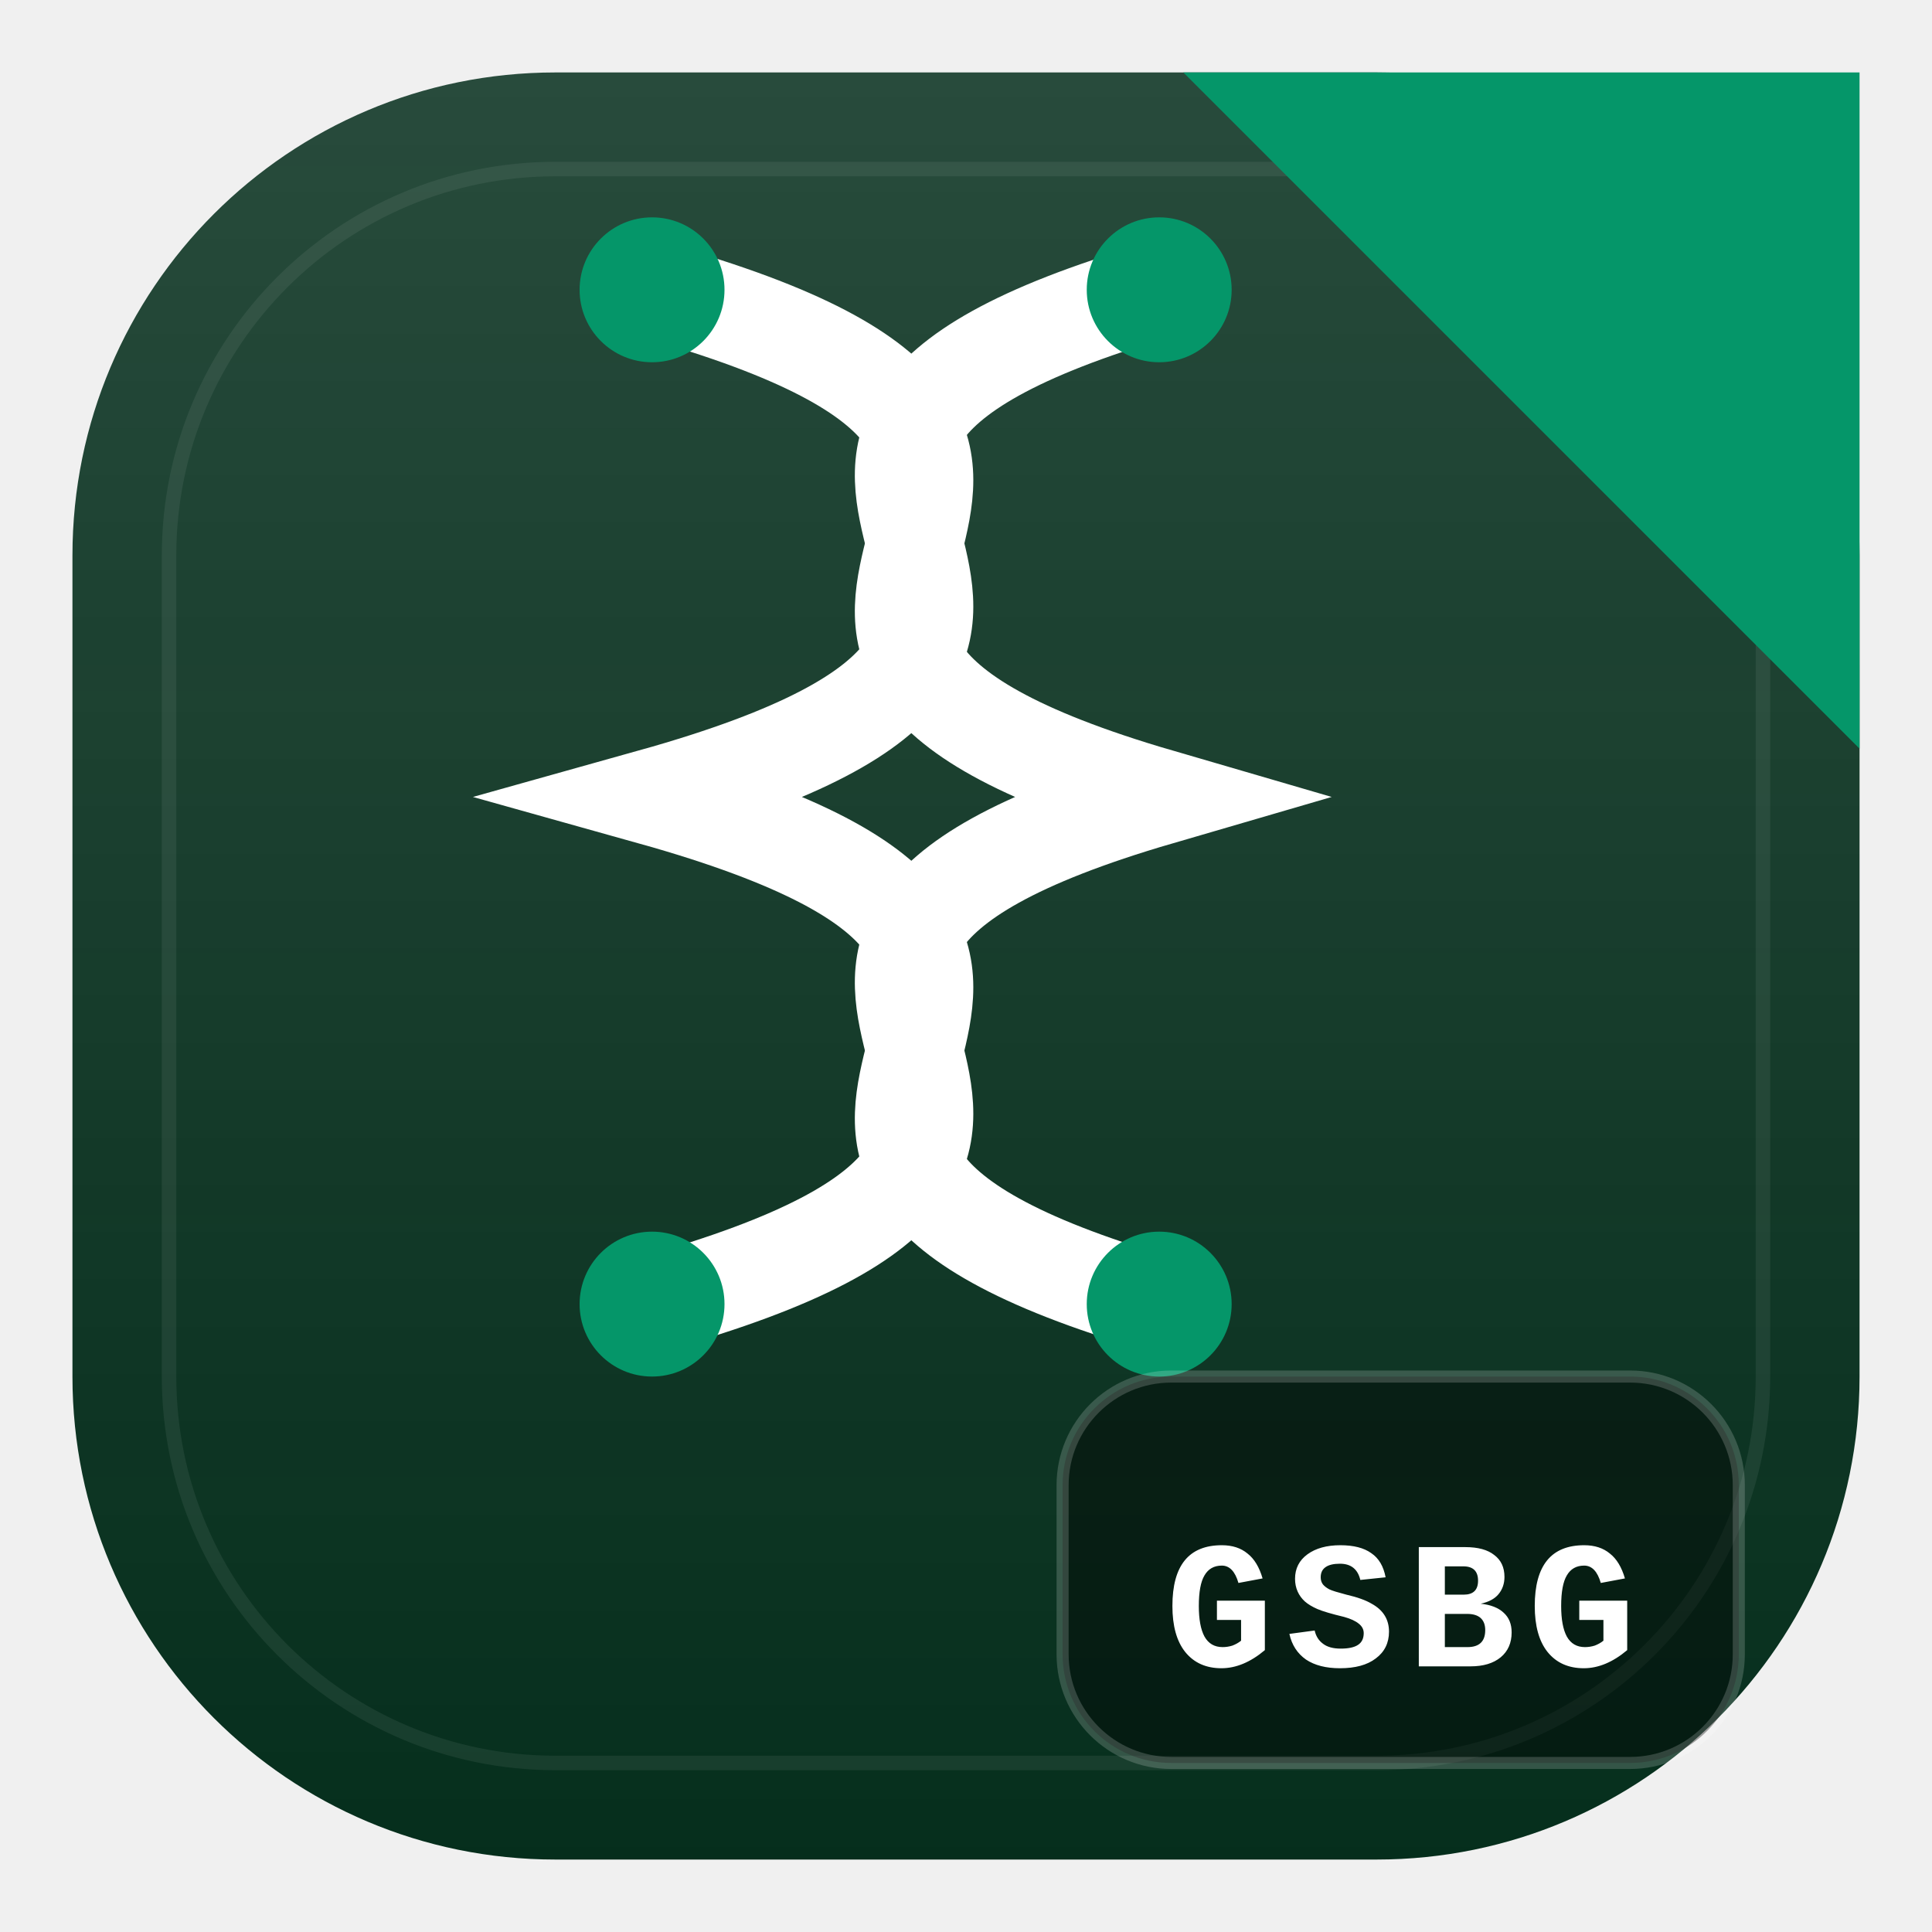
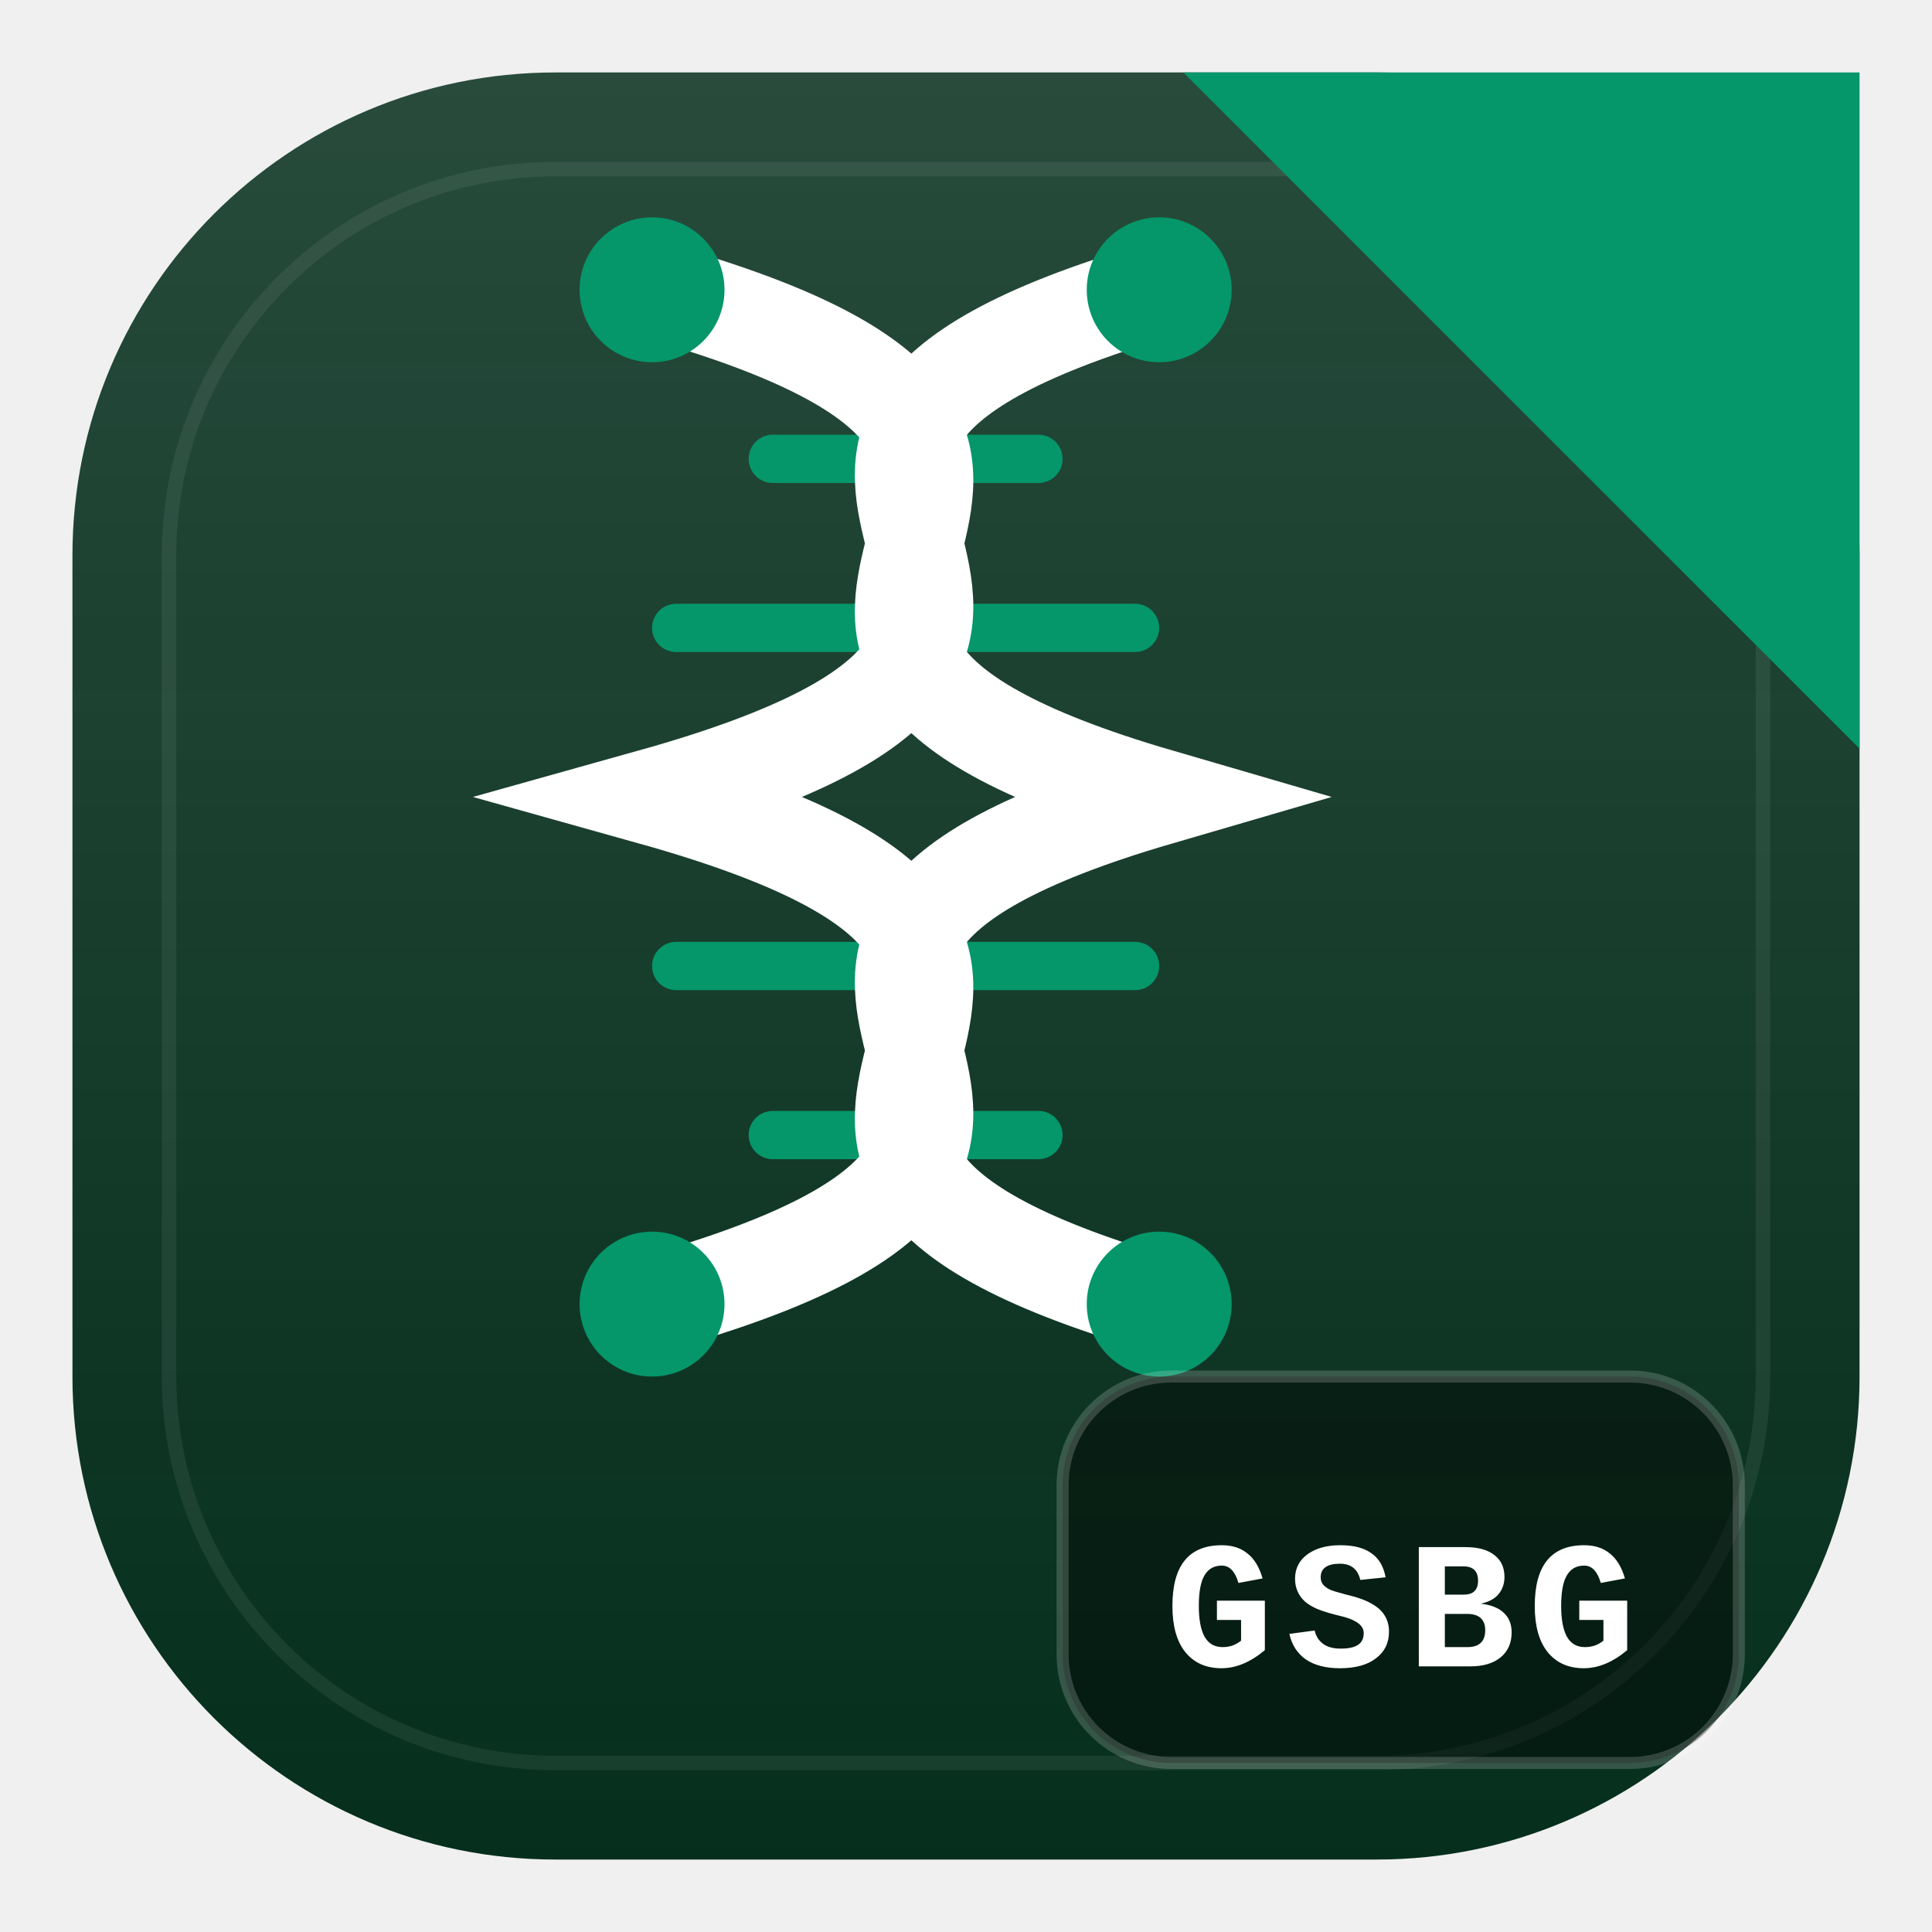
<svg xmlns="http://www.w3.org/2000/svg" viewBox="0 0 80 80" width="1024" height="1024">
  <defs>
    <linearGradient id="tileGrad" x1="0" y1="0" x2="0" y2="1">
      <stop offset="0" stop-color="#052e1c" stop-opacity="0.85" />
      <stop offset="1" stop-color="#052e1c" />
    </linearGradient>
  </defs>
  <rect x="3" y="3" width="74" height="74" rx="20" fill="url(#tileGrad)" />
  <rect x="7" y="7" width="66" height="66" rx="16" fill="none" stroke="rgba(255,255,255,0.07)" stroke-width="0.6" />
  <path d="M 77 3 L 77 31 L 49 3 Z" fill="#059669" />
+   <g stroke="#059669" stroke-width="2" stroke-linecap="round">
+     <line x1="32" y1="19" x2="43" y2="19" />
+     <line x1="28" y1="26" x2="47" y2="26" />
+     <line x1="28" y1="40" x2="47" y2="40" />
+     <line x1="32" y1="47" x2="43" y2="47" />
+   </g>
  <g fill="none" stroke="#ffffff" stroke-width="4" stroke-linecap="round">
    <path d="M 27 12 C 52 19, 24 26, 48 33 C 24 40, 52 47, 27 54" />
    <path d="M 48 12 C 24 19, 52 26, 27 33 C 52 40, 24 47, 48 54" />
  </g>
  <circle cx="27" cy="12" r="3" fill="#059669" />
  <circle cx="48" cy="12" r="3" fill="#059669" />
  <circle cx="27" cy="54" r="3" fill="#059669" />
  <circle cx="48" cy="54" r="3" fill="#059669" />
  <g transform="translate(44 57)">
    <rect x="0" y="0" width="28" height="16" rx="4.5" fill="rgba(0,0,0,0.42)" />
    <rect x="0" y="0" width="28" height="16" rx="4.5" fill="none" stroke="rgba(255,255,255,0.18)" stroke-width="0.5" />
    <text x="14" y="12" text-anchor="middle" font-family="'JetBrains Mono', 'Courier New', monospace" font-size="7.5" font-weight="700" fill="#ffffff" letter-spacing="0.5">GSBG</text>
  </g>
</svg>
